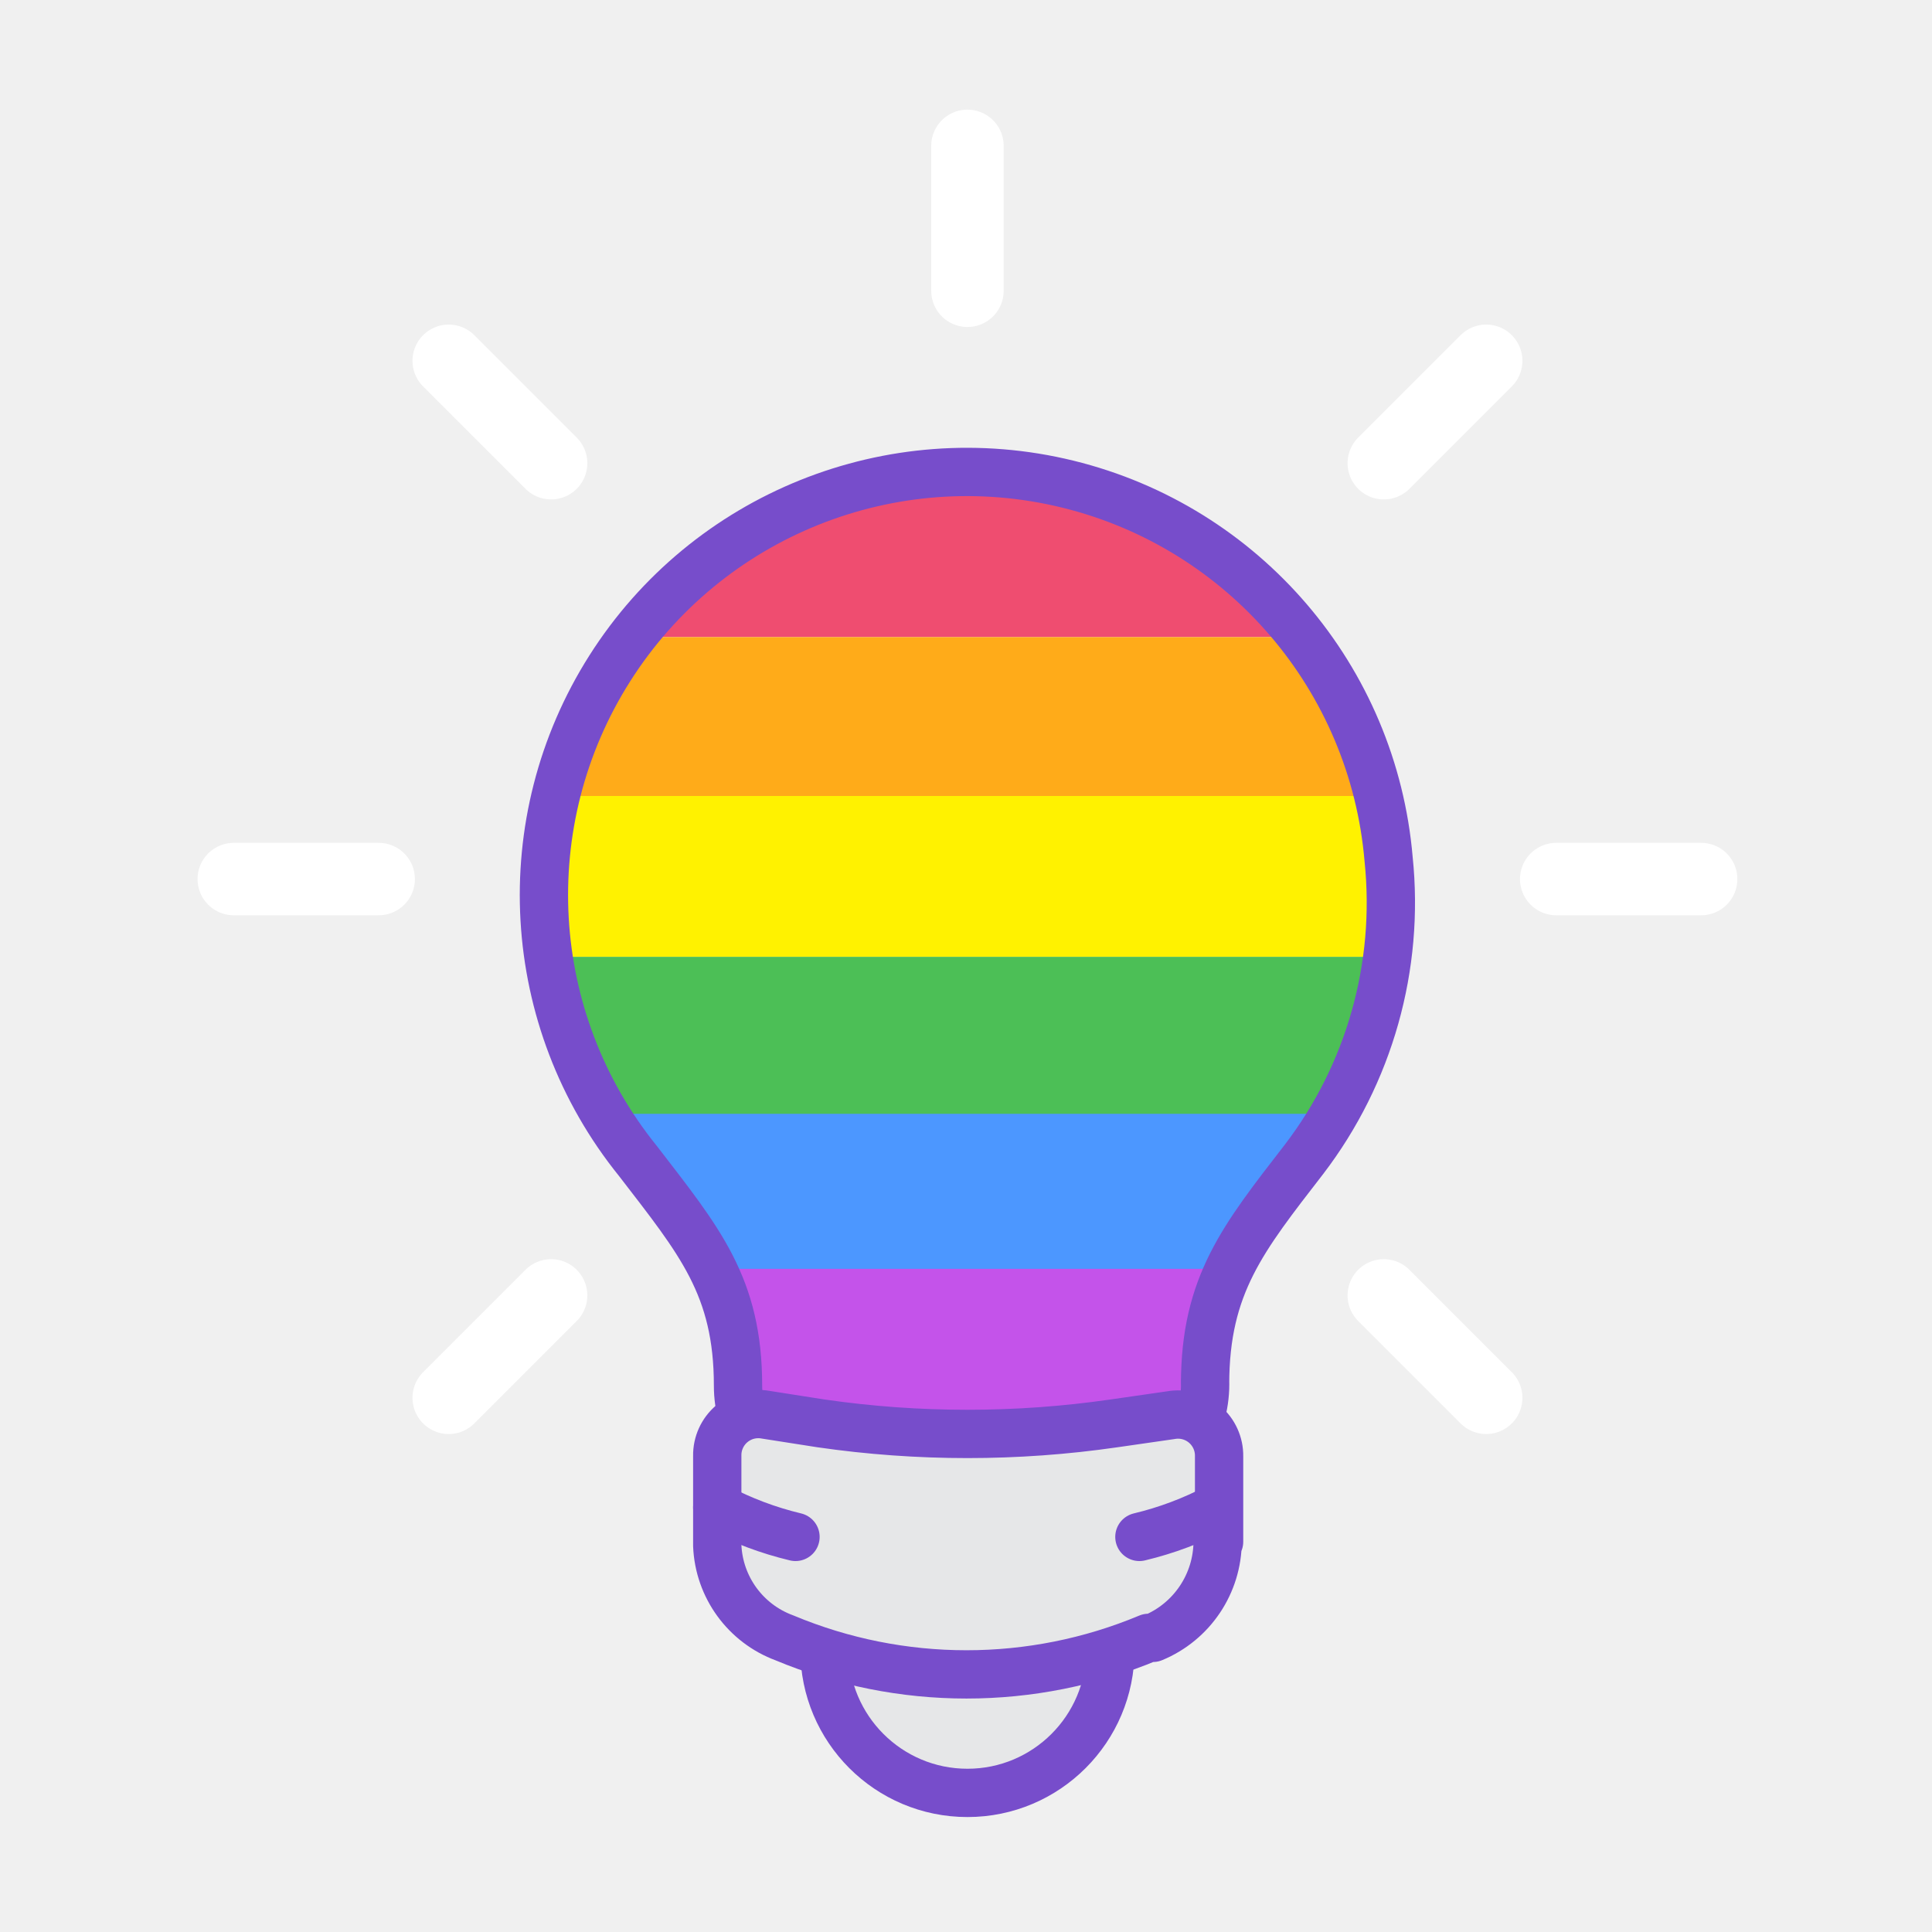
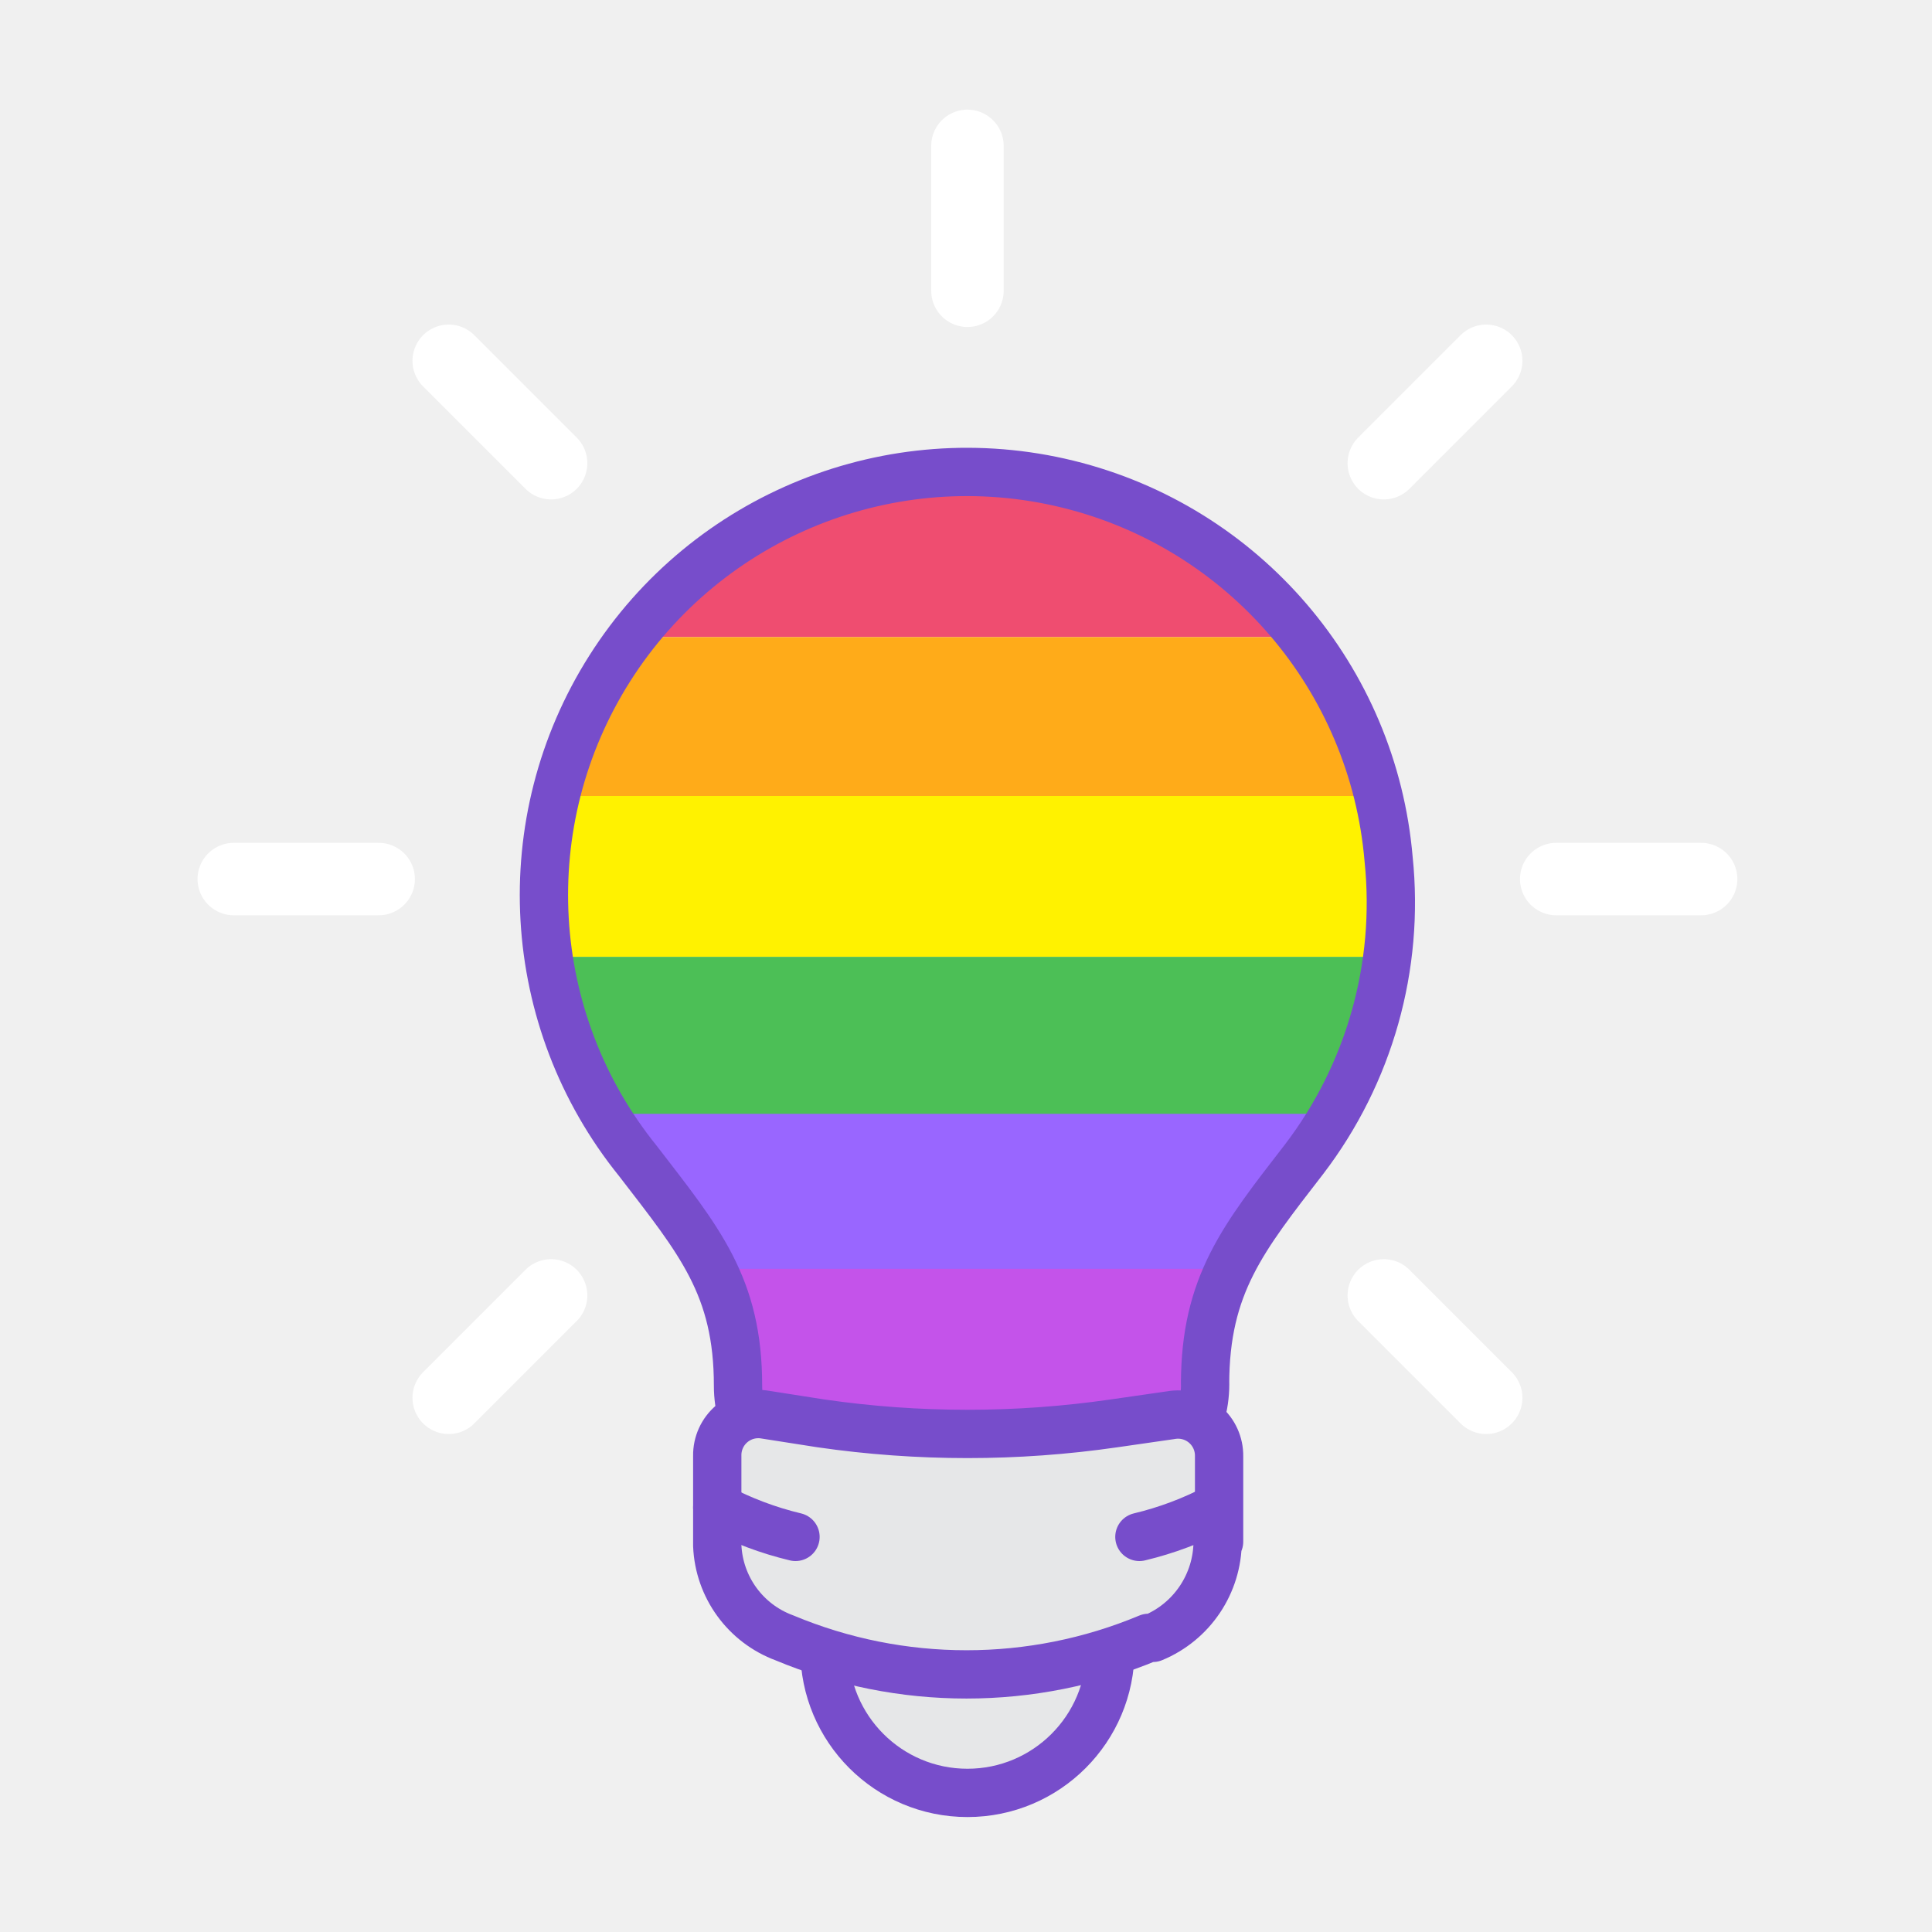
<svg xmlns="http://www.w3.org/2000/svg" id="Icon" viewBox="0 0 40 40">
  <path d="M26.93,13.19H13.26A8.75,8.75,0,0,1,20.11,9.9a9.19,9.19,0,0,1,1,.06A8.68,8.68,0,0,1,26.93,13.19Z" fill="#ef4d70" />
  <path d="M28.59,16.48h-17a8.55,8.55,0,0,1,1.63-3.29H26.93A8.61,8.61,0,0,1,28.59,16.48Z" fill="#ffab19" />
  <path d="M28.79,19.81H11.44a7.46,7.46,0,0,1-.09-1.16,8.9,8.9,0,0,1,.27-2.17h17a8.88,8.88,0,0,1,.23,1.3A9.13,9.13,0,0,1,28.79,19.81Z" fill="#fff200" />
  <path d="M28.79,19.81a8.65,8.65,0,0,1-1.14,3.29H12.58a8.49,8.49,0,0,1-1.14-3.29H28.79Z" fill="#4cbf56" />
-   <path d="M27.65,23.1A7.07,7.07,0,0,1,27,24a12.83,12.83,0,0,0-1.6,2.37H14.8a1.09,1.09,0,0,0-.08-0.19A13.87,13.87,0,0,0,13.21,24a7.34,7.34,0,0,1-.63-0.94H27.65Z" fill="#4c97ff" />
+   <path d="M27.65,23.1A7.07,7.07,0,0,1,27,24a12.83,12.83,0,0,0-1.6,2.37H14.8a1.09,1.09,0,0,0-.08-0.19A13.87,13.87,0,0,0,13.21,24a7.34,7.34,0,0,1-.63-0.94H27.65Z" fill="#9966ff" />
  <path d="M25.43,26.27a6.4,6.4,0,0,0-.45,2.3,2.43,2.43,0,0,1-.13.82,0.81,0.81,0,0,0-.53-0.1l-1.18.17c-0.76.1-1.51,0.18-2.27,0.21H19.35c-0.76,0-1.51-.11-2.27-0.21l-1.18-.17a0.84,0.84,0,0,0-.52.09,2.27,2.27,0,0,1-.11-0.69,6.25,6.25,0,0,0-.47-2.42H25.43Z" fill="#c453ea" />
  <path d="M28.75,17.79A8.75,8.75,0,0,1,27,24c-1.26,1.63-2.05,2.6-2.05,4.66V28.57a2.36,2.36,0,0,1-1.31,2.2l0,0a8.11,8.11,0,0,1-7.06,0h0a2.31,2.31,0,0,1-1.3-2.08h0c0-2.06-.8-3-2.07-4.65A8.76,8.76,0,1,1,28.75,17.79Z" fill="none" stroke="#774dcb" stroke-linecap="round" stroke-linejoin="round" />
  <circle cx="20.03" cy="34.16" r="2.96" fill="#e6e7e8" stroke="#774dcb" stroke-linecap="round" stroke-linejoin="round" />
  <path d="M25.21,31.91a2.17,2.17,0,0,1-1.34,2l-0.09,0a9.77,9.77,0,0,1-7.54,0h0A2.13,2.13,0,0,1,14.85,32V30.14a0.85,0.85,0,0,1,1-.85L17,29.47a21.15,21.15,0,0,0,6.06,0l1.18-.17a0.85,0.85,0,0,1,1,.85v1.77Z" fill="#e6e7e8" stroke="#774dcb" stroke-linecap="round" stroke-linejoin="round" />
  <line x1="7.84" y1="18.2" x2="4.84" y2="18.2" fill="none" stroke="#fff" stroke-linecap="round" stroke-linejoin="round" stroke-width="1.5" />
  <line x1="35.22" y1="18.2" x2="32.22" y2="18.2" fill="none" stroke="#fff" stroke-linecap="round" stroke-linejoin="round" stroke-width="1.5" />
  <path d="M14.85,31.21a6.89,6.89,0,0,0,1.62.61" fill="#e6e7e8" stroke="#774dcb" stroke-linecap="round" stroke-linejoin="round" />
  <path d="M25.21,31.21a6.89,6.89,0,0,1-1.62.61" fill="#e6e7e8" stroke="#774dcb" stroke-linecap="round" stroke-linejoin="round" />
  <line x1="11.41" y1="26.82" x2="9.29" y2="28.94" fill="none" stroke="#fff" stroke-linecap="round" stroke-linejoin="round" stroke-width="1.5" />
  <line x1="30.77" y1="7.47" x2="28.65" y2="9.59" fill="none" stroke="#fff" stroke-linecap="round" stroke-linejoin="round" stroke-width="1.5" />
  <line x1="28.65" y1="26.82" x2="30.77" y2="28.94" fill="none" stroke="#fff" stroke-linecap="round" stroke-linejoin="round" stroke-width="1.5" />
  <line x1="9.29" y1="7.47" x2="11.41" y2="9.59" fill="none" stroke="#fff" stroke-linecap="round" stroke-linejoin="round" stroke-width="1.5" />
  <line x1="20.03" y1="3.02" x2="20.03" y2="6.02" fill="none" stroke="#fff" stroke-linecap="round" stroke-linejoin="round" stroke-width="1.5" />
</svg>
